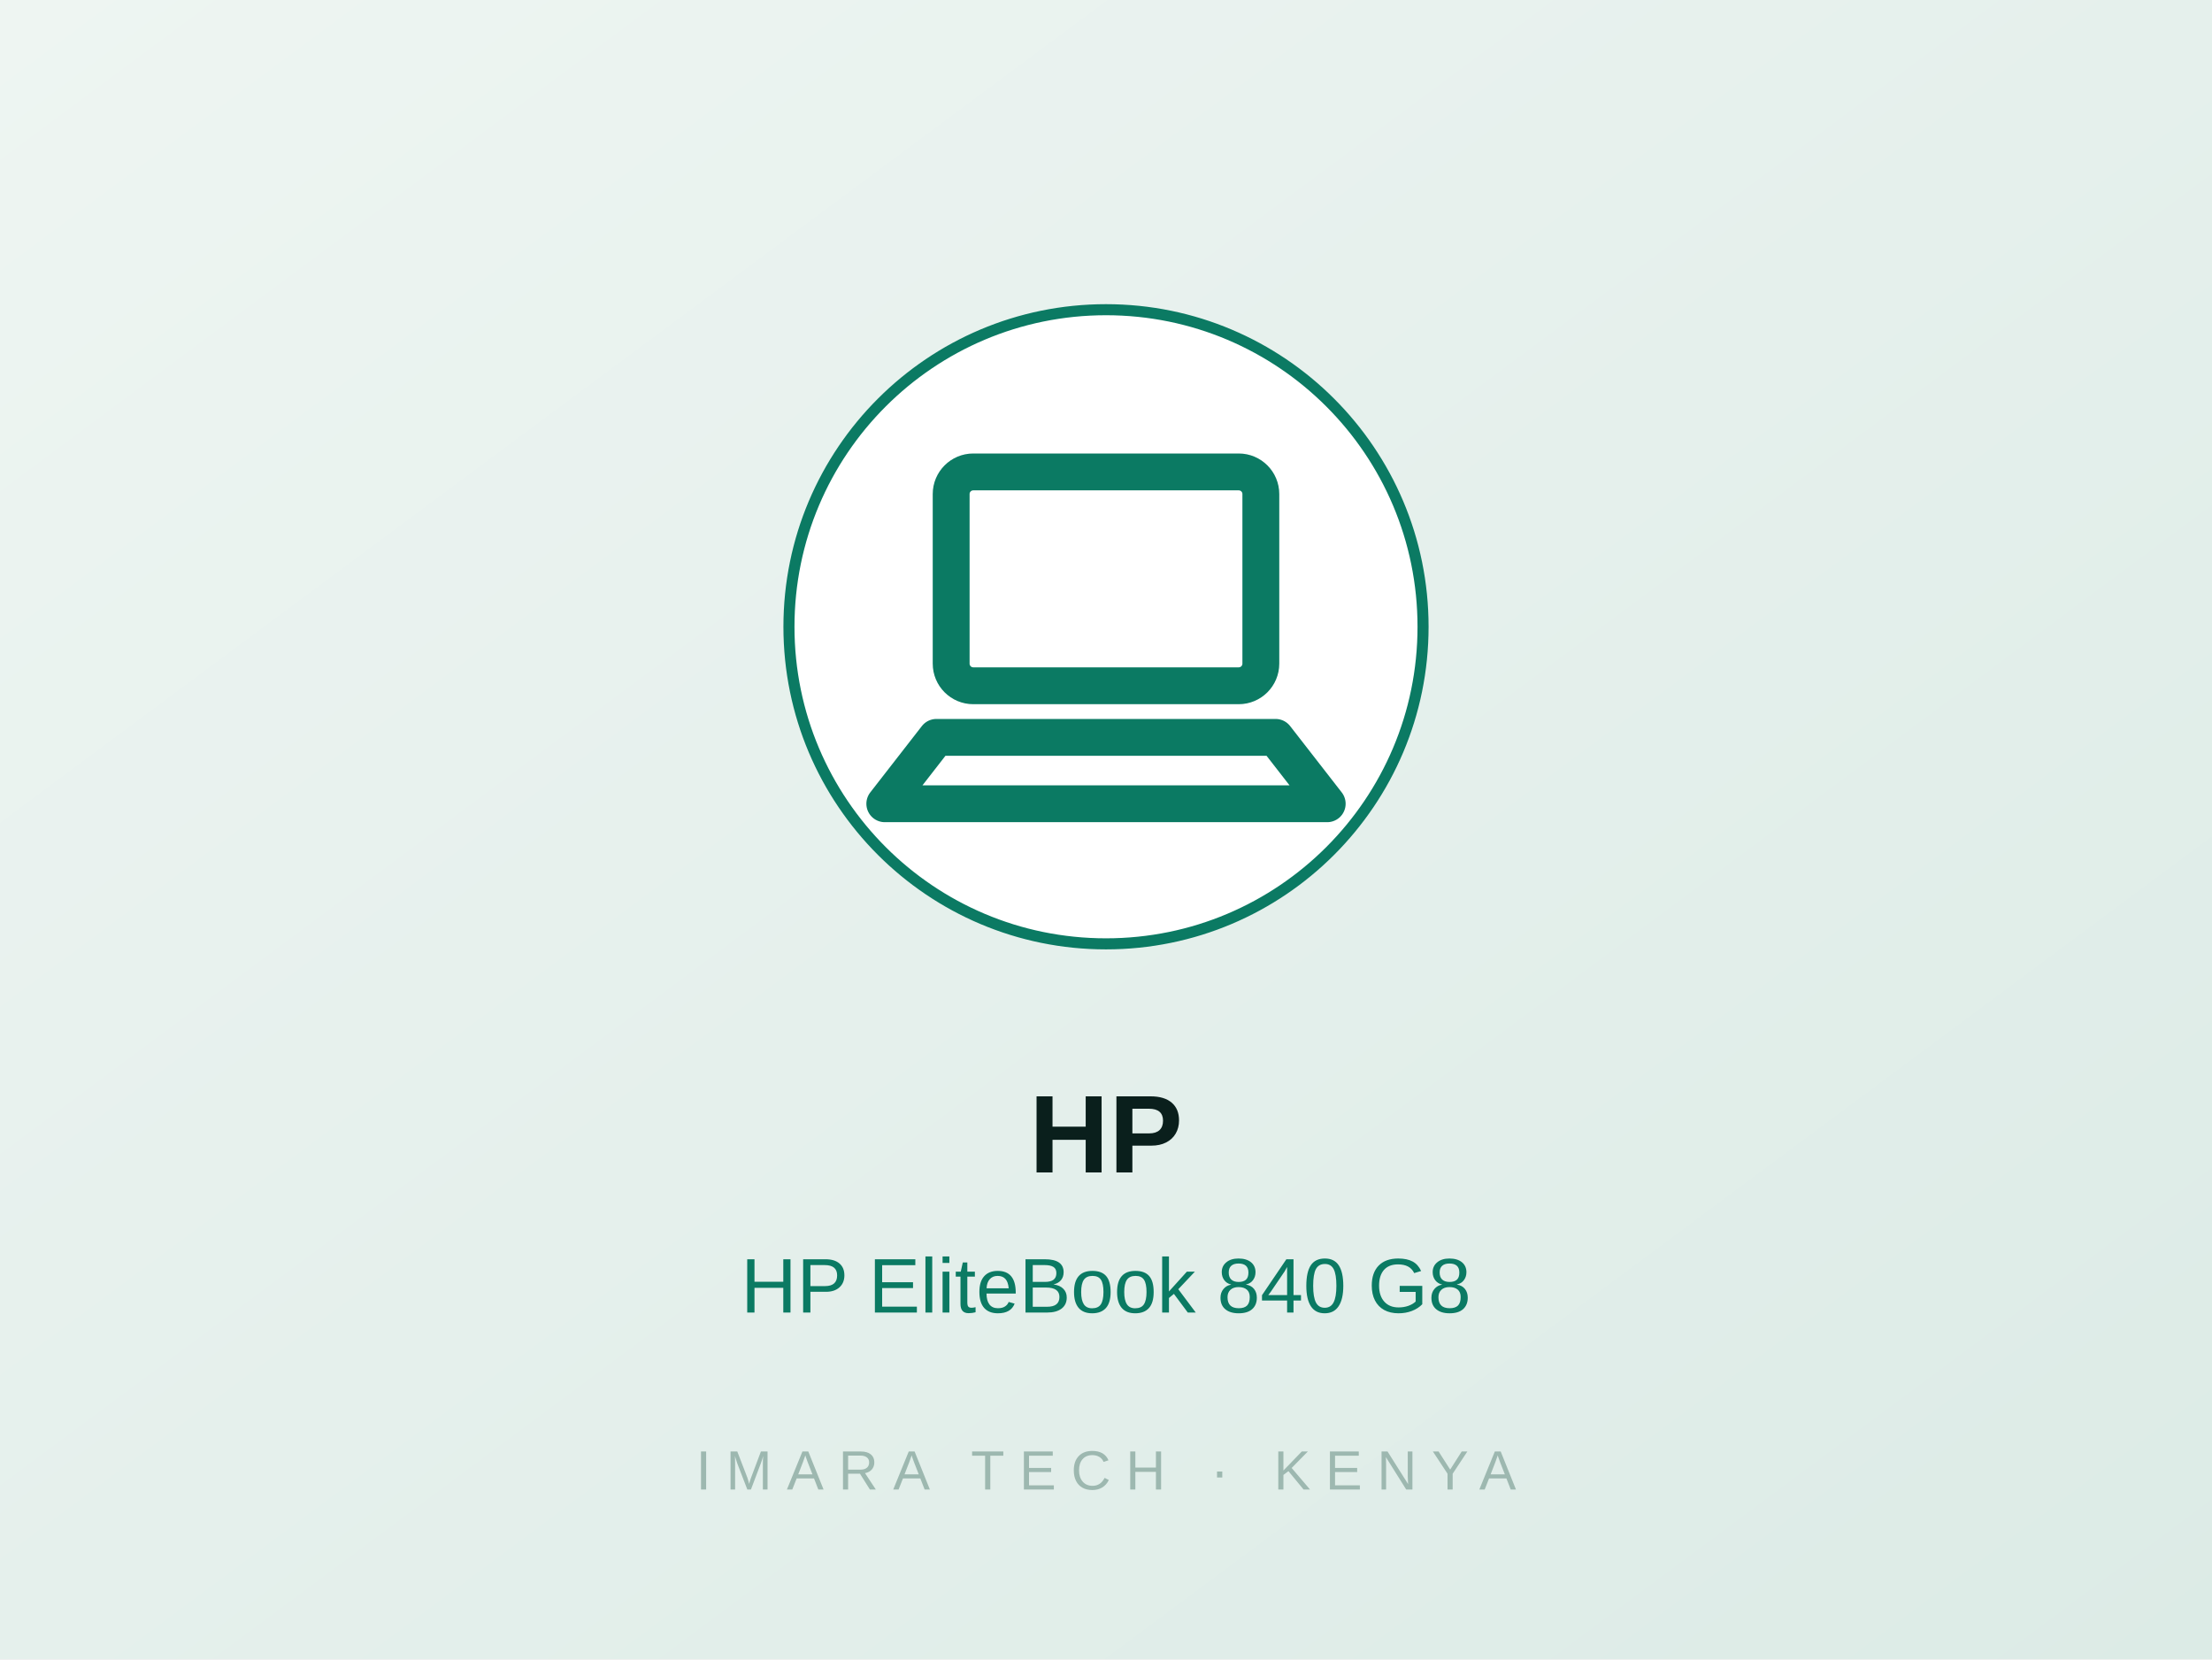
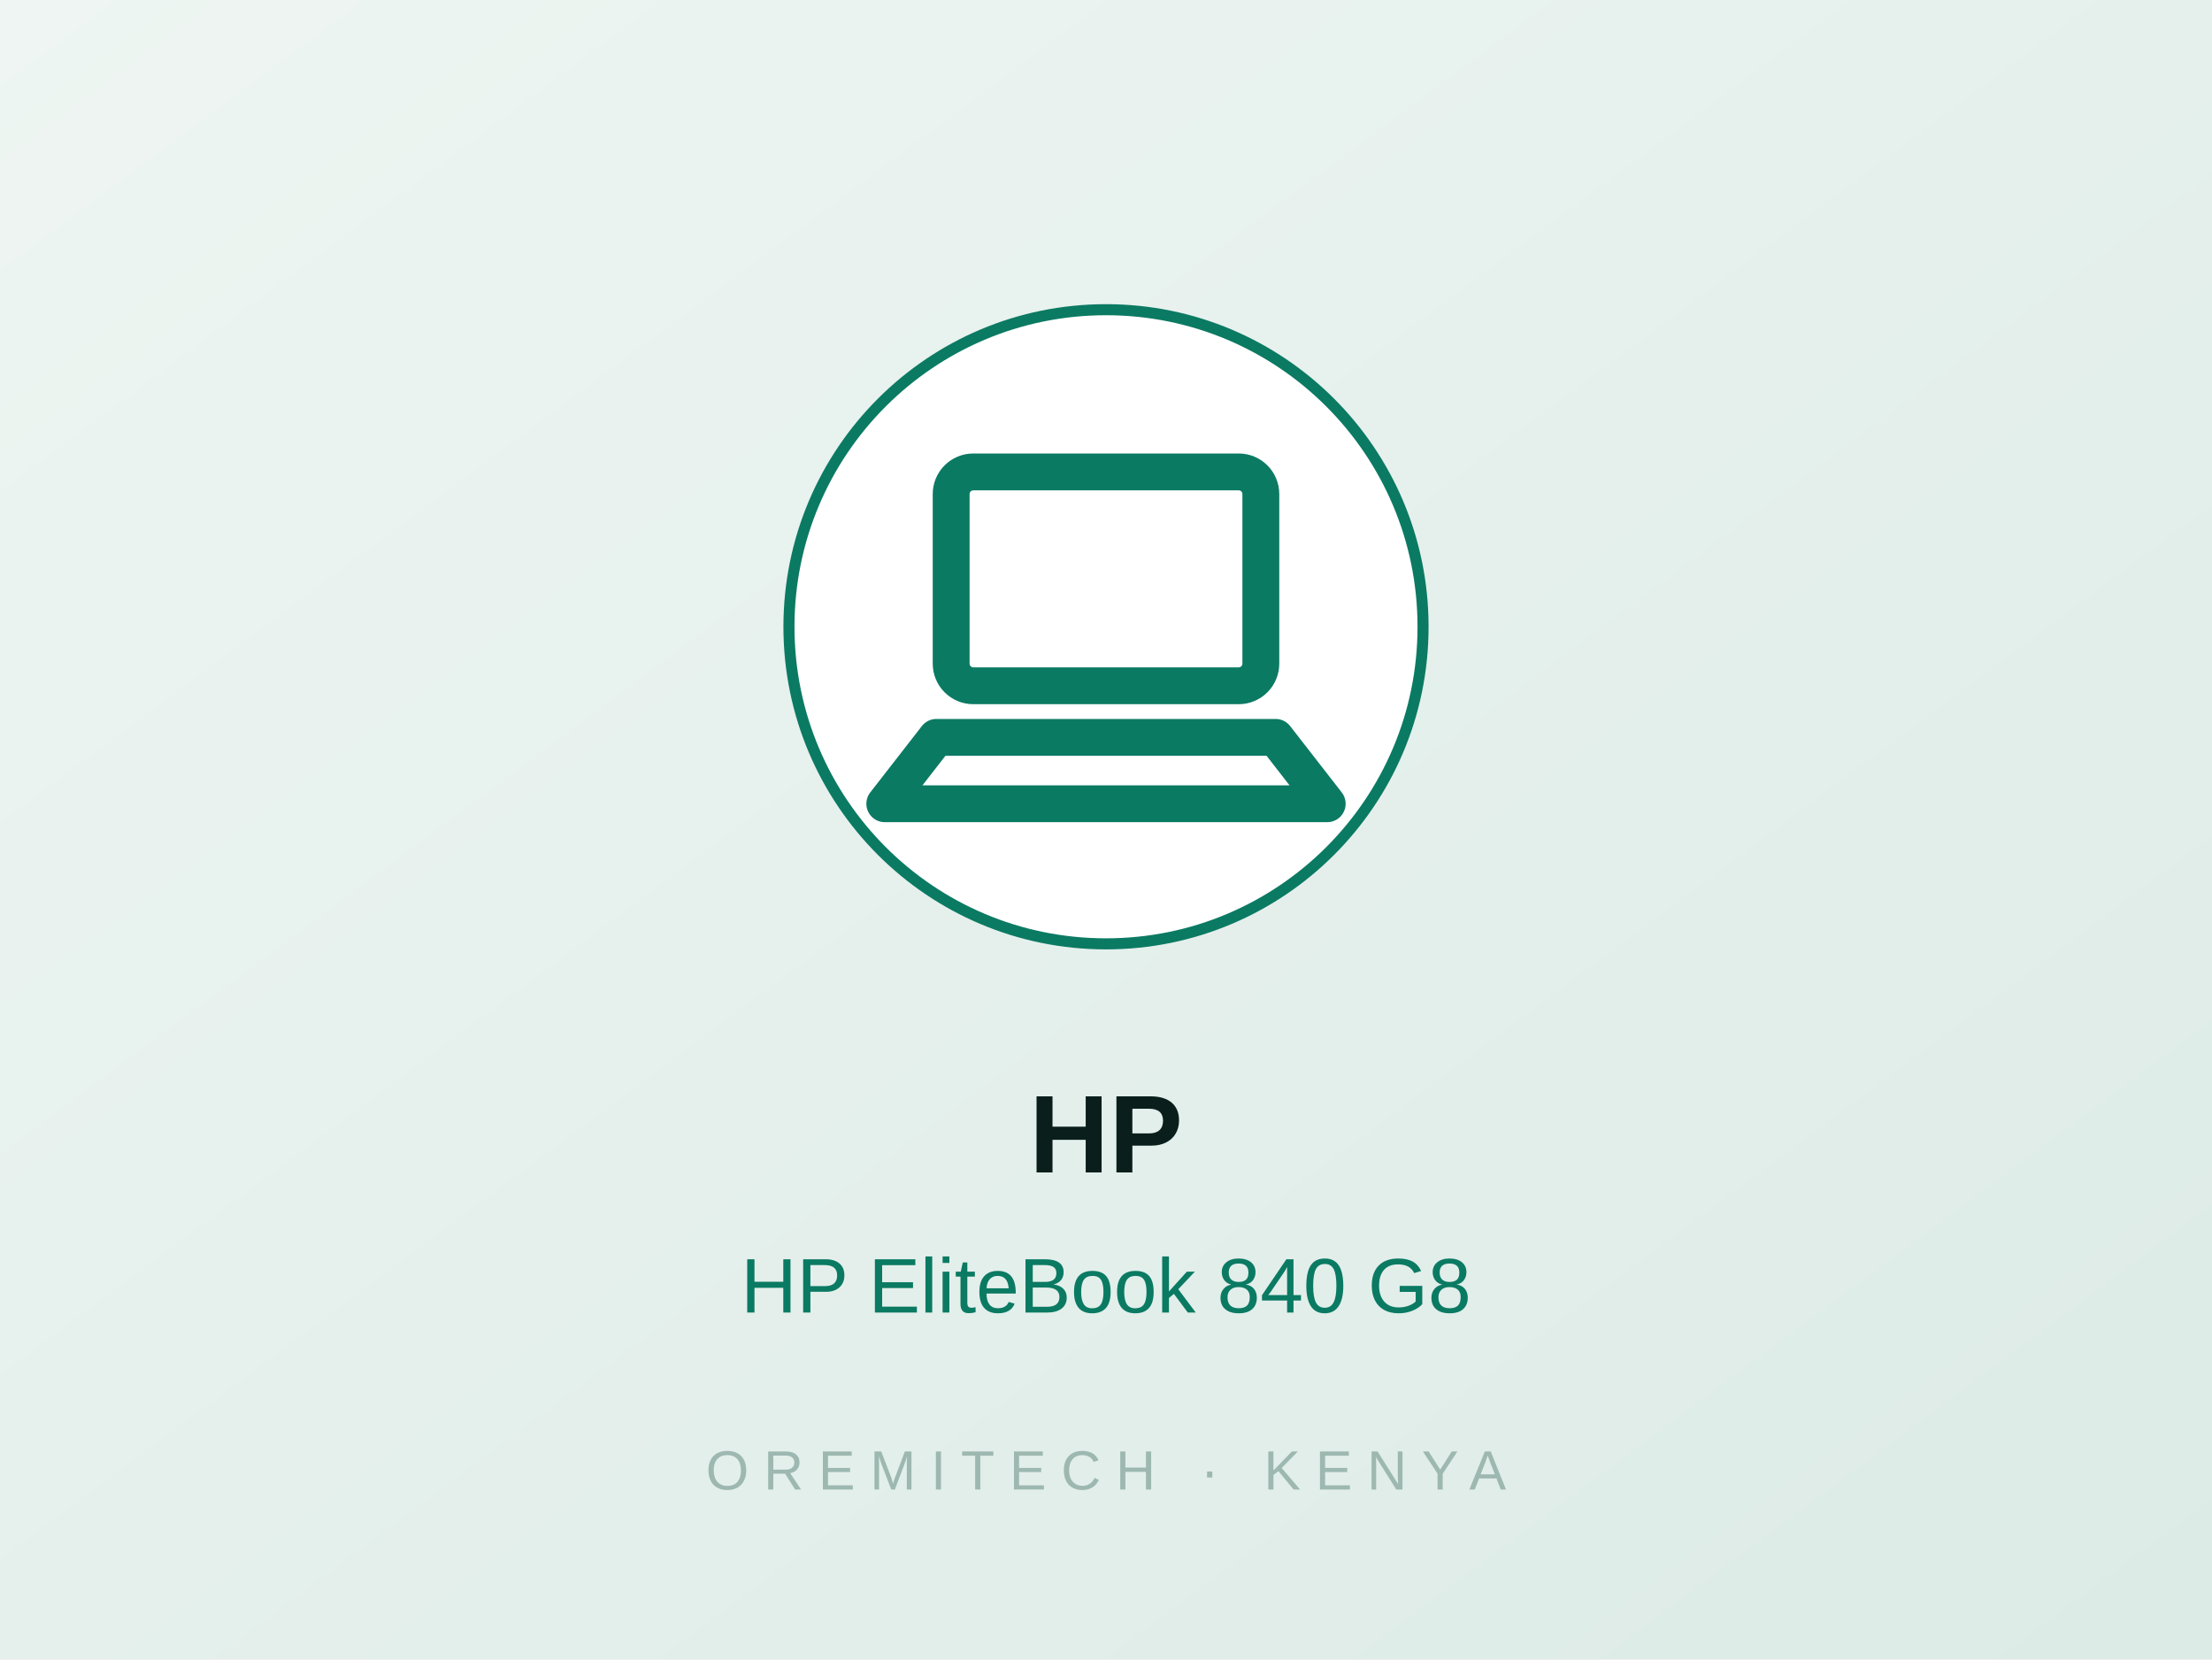
<svg xmlns="http://www.w3.org/2000/svg" width="600" height="450" viewBox="0 0 600 450">
  <defs>
    <linearGradient id="bg" x1="0" y1="0" x2="1" y2="1">
      <stop offset="0" stop-color="#eef5f2" />
      <stop offset="1" stop-color="#dcebe6" />
    </linearGradient>
  </defs>
  <rect width="600" height="450" fill="url(#bg)" />
  <circle cx="300" cy="170" r="86" fill="#ffffff" stroke="#0b7a63" stroke-width="3" />
  <g fill="none" stroke="#0b7a63" stroke-width="10" stroke-linecap="round" stroke-linejoin="round">
    <rect x="258" y="128" width="84" height="58" rx="6" />
    <path d="M240 218h120l-14-18h-92z" />
  </g>
  <text x="300" y="318" text-anchor="middle" font-family="Arial, Helvetica, sans-serif" font-size="30" font-weight="bold" fill="#0a1f1c">HP</text>
  <text x="300" y="356" text-anchor="middle" font-family="Arial, Helvetica, sans-serif" font-size="21" fill="#0b7a63">HP EliteBook 840 G8</text>
-   <text x="300" y="404" text-anchor="middle" font-family="Arial, Helvetica, sans-serif" font-size="15" letter-spacing="4" fill="#9db8b0">IMARA TECH · KENYA</text>
+   <text x="300" y="404" text-anchor="middle" font-family="Arial, Helvetica, sans-serif" font-size="15" letter-spacing="4" fill="#9db8b0">OREMITECH · KENYA</text>
</svg>
